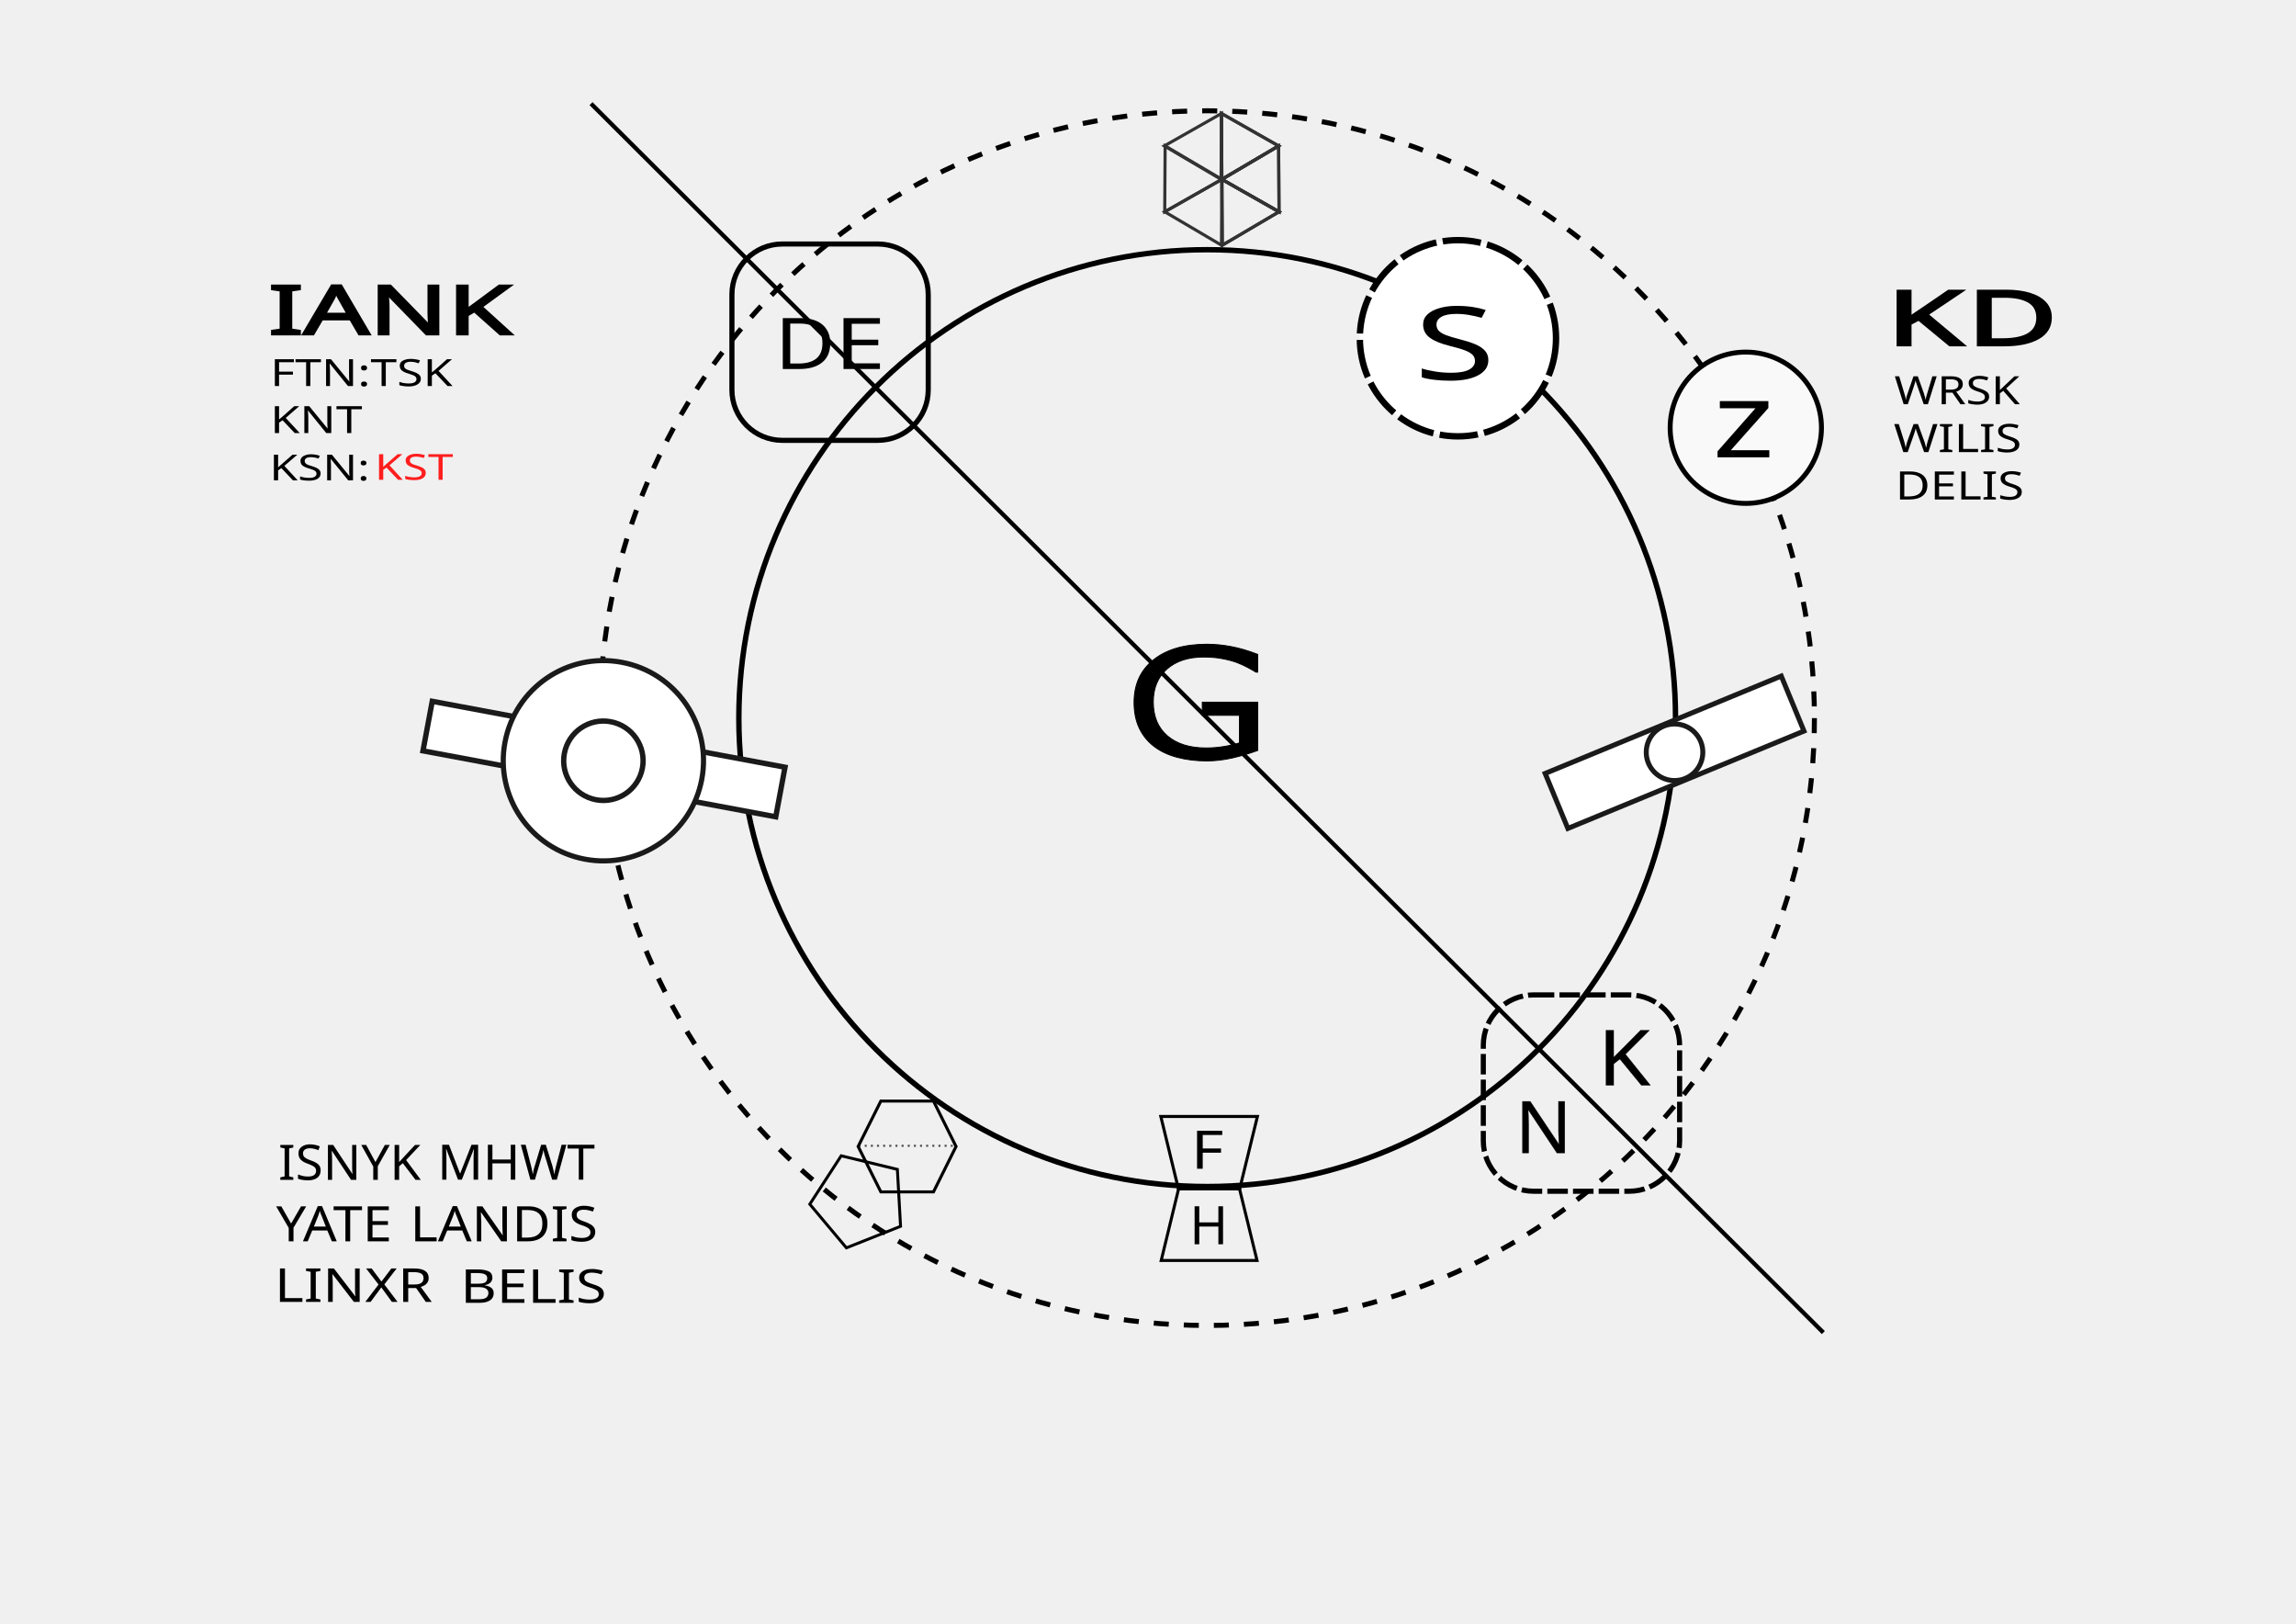
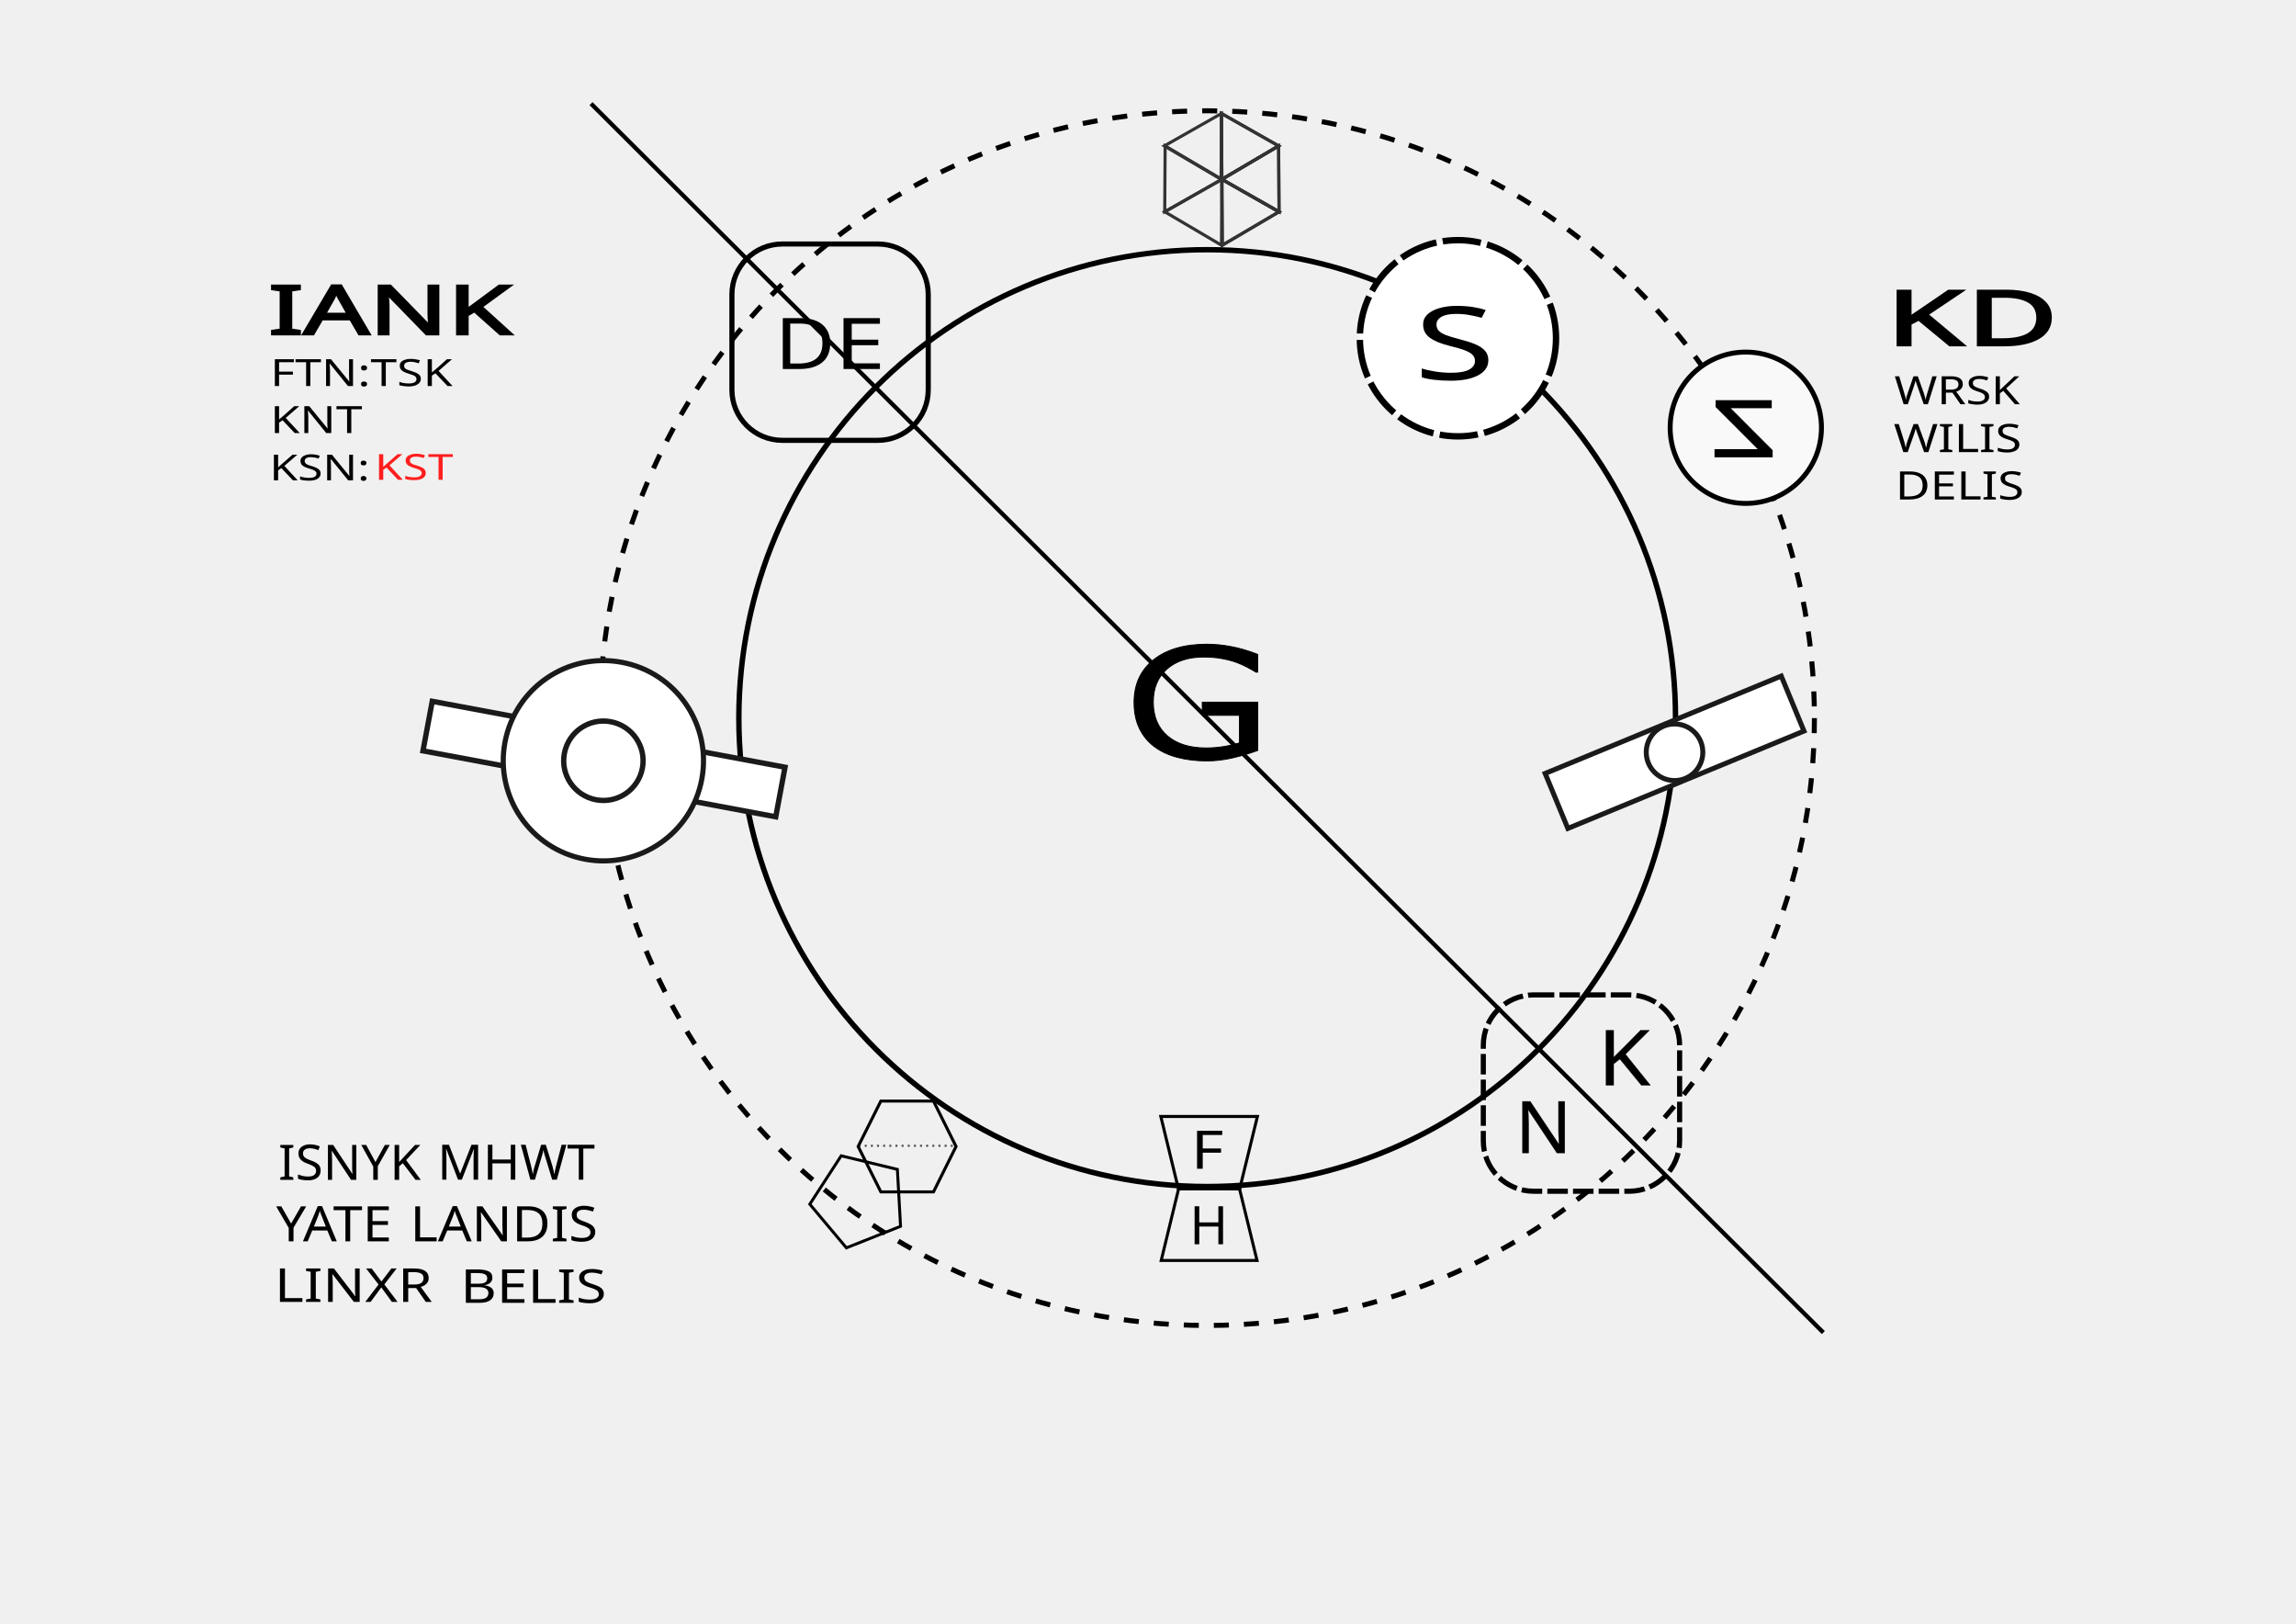
<svg xmlns="http://www.w3.org/2000/svg" width="297mm" height="210mm" viewBox="0 0 297 210" version="1.1" id="svg5" xml:space="preserve">
  <defs id="defs2" />
  <g id="layer1">
    <path id="path932" style="fill:none;stroke:#000000;stroke-width:0.648;stroke-dasharray:1.945, 1.945" d="M 234.705,92.877 A 78.55,78.55 0 0 1 156.156,171.426 78.55,78.55 0 0 1 77.606,92.877 78.55,78.55 0 0 1 156.156,14.327 78.55,78.55 0 0 1 234.705,92.877 Z" />
    <path id="circle12469" style="fill:none;stroke:#000000;stroke-width:0.7" d="M 216.738,92.877 A 60.582,60.582 0 0 1 156.156,153.459 60.582,60.582 0 0 1 95.573,92.877 60.582,60.582 0 0 1 156.156,32.294 60.582,60.582 0 0 1 216.738,92.877 Z" />
    <path style="fill:#000000;stroke:#4d4d4d;stroke-width:0.265;stroke-linecap:butt;stroke-linejoin:miter;stroke-dasharray:0.265, 0.53;stroke-dashoffset:0;stroke-opacity:1" d="m 111.058,148.19 h 12.621" id="path5" />
    <path id="path38" d="M 76.453,13.405 235.859,172.348" style="fill:#000000;fill-opacity:1;stroke:#000000;stroke-width:0.55;stroke-linecap:butt;stroke-linejoin:miter;stroke-miterlimit:4;stroke-dasharray:none;stroke-dashoffset:0;stroke-opacity:1" />
    <path id="rect1002-0" style="fill:#ffffff;stroke:#1a1a1a;stroke-width:0.691;stroke-dasharray:none" d="m 55.913,90.702 45.633,8.527 -1.198,6.41 -45.633,-8.527 z" />
    <path id="circle1004-4" style="fill:#ffffff;stroke:#1a1a1a;stroke-width:0.665;stroke-dasharray:none" d="M 90.783,100.769 A 12.952,12.952 0 0 1 75.672,111.122 12.952,12.952 0 0 1 65.319,96.011 12.952,12.952 0 0 1 80.43,85.659 12.952,12.952 0 0 1 90.783,100.769 Z" />
    <path id="circle1006-9" style="fill:none;stroke:#1a1a1a;stroke-width:0.69;stroke-dasharray:none" d="m 83.1,99.334 a 5.136,5.136 0 0 1 -5.992,4.105 5.136,5.136 0 0 1 -4.105,-5.992 5.136,5.136 0 0 1 5.992,-4.105 5.136,5.136 0 0 1 4.105,5.992 z" />
    <path id="circle1008-2" style="fill:none;stroke-width:0.69;stroke-dasharray:none" d="m 82.102,99.147 a 4.121,4.121 0 0 1 -4.808,3.294 4.121,4.121 0 0 1 -3.294,-4.808 4.121,4.121 0 0 1 4.808,-3.294 4.121,4.121 0 0 1 3.294,4.808 z" />
    <path style="fill:none;stroke:#000000;stroke-width:0.378;stroke-linecap:butt;stroke-linejoin:miter;stroke-miterlimit:5.5;stroke-dasharray:none;stroke-opacity:1" d="m 104.751,155.744 4.062,-6.26 7.267,1.758 0.412,7.362 -7.006,2.784 z" id="path1071" />
    <text id="text31076" y="42.513" x="31.055" style="font-size:5.475px;line-height:1.25;font-family:sans-serif;fill:#000000;stroke:none;stroke-width:0.411" xml:space="preserve" transform="scale(1.125619,0.8884)">
      <tspan style="fill:#000000;stroke:none;stroke-width:0.411" y="42.513" x="31.055" id="tspan31074" />
      <tspan style="fill:#000000;stroke:none;stroke-width:0.411" y="49.357" x="31.055" id="tspan9" />
      <tspan style="fill:#000000;stroke:none;stroke-width:0.411" y="56.2" x="31.055" id="tspan5">FTN:TSK</tspan>
      <tspan style="fill:#000000;stroke:none;stroke-width:0.411" y="63.044" x="31.055" id="tspan36">KNT</tspan>
      <tspan style="fill:#000000;stroke:none;stroke-width:0.411" y="69.887" x="31.055" id="tspan11" />
      <tspan style="fill:#000000;stroke:none;stroke-width:0.411" y="76.73" x="31.055" id="tspan10" />
    </text>
    <path style="fill:none;stroke:#000000;stroke-width:0.392;stroke-linecap:butt;stroke-linejoin:miter;stroke-miterlimit:8;stroke-dasharray:none;stroke-opacity:1" d="m 150.159,144.399 2.27,9.347 h 7.936 l 2.289,-9.347 z" id="path34220" />
    <text id="text24080-5" y="159.157" x="155.589" style="font-size:6.804px;line-height:1.25;font-family:sans-serif;stroke-width:0.51" xml:space="preserve" transform="scale(0.9890069,1.011115)">
      <tspan style="stroke-width:0.51" y="159.157" x="155.589" id="tspan24078-8">H</tspan>
    </text>
    <path style="fill:none;stroke:#000000;stroke-width:0.389px;stroke-linecap:butt;stroke-linejoin:miter;stroke-miterlimit:8;stroke-dasharray:none;stroke-opacity:1" d="m 150.209,163.019 2.252,-9.273 h 7.873 l 2.27,9.273 z" id="path314" />
    <path id="rect12467" style="fill:none;stroke:#000000;stroke-width:0.664;stroke-dasharray:2.656, 0.664" d="m 198.401,128.674 h 12.342 c 3.616,0 6.526,2.911 6.526,6.526 v 12.342 c 0,3.616 -2.911,6.526 -6.526,6.526 H 198.401 c -3.616,0 -6.526,-2.911 -6.526,-6.526 v -12.342 c 0,-3.616 2.911,-6.526 6.526,-6.526 z" />
    <text id="text12587" y="26.117" x="28.223" style="font-size:10.839px;line-height:0;font-family:sans-serif;fill:#000000;stroke:#000000;stroke-width:0.34;stroke-dasharray:none" xml:space="preserve" transform="scale(1.230601,0.8126113)">
      <tspan style="line-height:1.25;fill:#000000;stroke:#000000;stroke-width:0.34;stroke-dasharray:none" y="26.117" x="28.223" id="tspan12579" />
      <tspan style="line-height:1.25;fill:#000000;stroke:#000000;stroke-width:0.34;stroke-dasharray:none" y="39.665" x="28.223" id="tspan12581" />
      <tspan style="font-style:normal;font-variant:normal;font-weight:normal;font-stretch:normal;line-height:1.25;font-family:sans-serif;-inkscape-font-specification:sans-serif;fill:#000000;stroke:#000000;stroke-width:0.34;stroke-dasharray:none" id="tspan34" x="28.223" y="53.213">IANK</tspan>
      <tspan style="line-height:1.25;fill:#000000;stroke:#000000;stroke-width:0.34;stroke-dasharray:none" y="66.761" x="28.223" id="tspan12583" />
      <tspan style="line-height:1.25;fill:#000000;stroke:#000000;stroke-width:0.34;stroke-dasharray:none" y="73.535" x="28.223" id="tspan12585" />
    </text>
    <text id="text12597" y="156.301" x="40.219" style="font-size:3.528px;line-height:1.25;font-family:sans-serif;stroke-width:0.265" xml:space="preserve">
      <tspan style="stroke-width:0.265" y="156.301" x="40.219" id="tspan12589" />
      <tspan style="stroke-width:0.265" y="160.71" x="40.219" id="tspan12591" />
      <tspan style="stroke-width:0.265" y="165.12" x="40.219" id="tspan12593" />
      <tspan style="stroke-width:0.265" y="169.53" x="40.219" id="tspan12595" />
    </text>
    <text xml:space="preserve" style="font-size:10.472px;line-height:1.25;font-family:sans-serif;letter-spacing:0px;stroke:#000000;stroke-width:0.04;stroke-dasharray:none" x="196.937" y="147.316" id="text12605" transform="scale(1.0495,0.952835)">
      <tspan id="tspan12603" style="stroke:#000000;stroke-width:0.04;stroke-dasharray:none" x="196.937" y="147.316">K</tspan>
    </text>
    <text id="text35510" y="164.932" x="141.179" style="font-size:7.506px;line-height:1.25;font-family:sans-serif;stroke-width:0.563" xml:space="preserve" transform="scale(1.091131,0.9164802)">
      <tspan style="stroke-width:0.563" y="164.932" x="141.179" id="tspan35508">F</tspan>
    </text>
    <text xml:space="preserve" style="font-size:9.495px;line-height:1.25;font-family:sans-serif;letter-spacing:0px;stroke:#000000;stroke-width:0.04;stroke-dasharray:none" x="192.787" y="151.607" id="text6192" transform="scale(1.016714,0.9835609)">
      <tspan id="tspan6190" style="stroke:#000000;stroke-width:0.04;stroke-dasharray:none" x="192.787" y="151.607">N</tspan>
    </text>
    <path id="path47-7-0" d="m 150.664,27.391 0.052,-8.519 7.341,4.323 z" style="fill:none;fill-opacity:1;stroke:#333333;stroke-width:0.4;stroke-linecap:butt;stroke-linejoin:miter;stroke-miterlimit:4;stroke-dasharray:none;stroke-opacity:1" />
    <path id="path1481-2" d="m 150.664,27.391 7.341,4.323 0.052,-8.519 z" style="fill:none;fill-opacity:1;stroke:#333333;stroke-width:0.4;stroke-linecap:butt;stroke-linejoin:miter;stroke-miterlimit:4;stroke-dasharray:none;stroke-opacity:1" />
    <path id="path2471-0" d="m 165.45,27.391 -0.052,-8.519 -7.341,4.323 z" style="fill:none;fill-opacity:1;stroke:#333333;stroke-width:0.4;stroke-linecap:butt;stroke-linejoin:miter;stroke-miterlimit:4;stroke-dasharray:none;stroke-opacity:1" />
    <path id="path2473-6" d="m 165.45,27.391 -7.341,4.323 -0.052,-8.519 z" style="fill:none;fill-opacity:1;stroke:#333333;stroke-width:0.4;stroke-linecap:butt;stroke-linejoin:miter;stroke-miterlimit:4;stroke-dasharray:none;stroke-opacity:1" />
    <path id="path2481-3" d="m 165.45,27.391 -0.052,-8.519 -7.341,4.323 z" style="fill:none;fill-opacity:1;stroke:#333333;stroke-width:0.4;stroke-linecap:butt;stroke-linejoin:miter;stroke-miterlimit:4;stroke-dasharray:none;stroke-opacity:1" />
    <path id="path2483-0" d="m 165.45,27.391 -7.341,4.323 -0.052,-8.519 z" style="fill:none;fill-opacity:1;stroke:#333333;stroke-width:0.4;stroke-linecap:butt;stroke-linejoin:miter;stroke-miterlimit:4;stroke-dasharray:none;stroke-opacity:1" />
    <path id="path2493-9" d="m 150.612,18.872 7.341,4.323 0.052,-8.519 z" style="fill:none;fill-opacity:1;stroke:#333333;stroke-width:0.4;stroke-linecap:butt;stroke-linejoin:miter;stroke-miterlimit:4;stroke-dasharray:none;stroke-opacity:1" />
    <path id="path2495-5" d="m 165.397,18.872 -7.341,4.323 -0.052,-8.519 z" style="fill:none;fill-opacity:1;stroke:#333333;stroke-width:0.4;stroke-linecap:butt;stroke-linejoin:miter;stroke-miterlimit:4;stroke-dasharray:none;stroke-opacity:1" />
    <path id="path2497-5" d="m 165.397,18.872 -7.341,4.323 -0.052,-8.519 z" style="fill:none;fill-opacity:1;stroke:#333333;stroke-width:0.4;stroke-linecap:butt;stroke-linejoin:miter;stroke-miterlimit:4;stroke-dasharray:none;stroke-opacity:1" />
    <path style="fill:none;stroke:#000000;stroke-width:0.392;stroke-linecap:butt;stroke-linejoin:miter;stroke-miterlimit:5.5;stroke-dasharray:none;stroke-opacity:1" d="m 111.006,148.278 2.937,-5.874 h 6.809 l 2.918,5.874 -2.918,5.874 h -6.809 z" id="path43" />
    <path style="fill:none;stroke:#000000;stroke-width:0.265px;stroke-linecap:butt;stroke-linejoin:miter;stroke-opacity:1" d="M 111.145,148.203 Z" id="path4" />
    <text xml:space="preserve" style="font-size:12.605px;line-height:1.25;font-family:sans-serif;letter-spacing:0px;fill:#000000;fill-opacity:1;stroke:#000000;stroke-width:0.368;stroke-dasharray:none;stroke-opacity:1" x="190.932" y="57.064" id="text2" transform="scale(1.278018,0.7824613)">
      <tspan id="tspan2" style="fill:#000000;fill-opacity:1;stroke:#000000;stroke-width:0.368;stroke-dasharray:none;stroke-opacity:1" x="190.932" y="57.064">K</tspan>
    </text>
    <text xml:space="preserve" style="font-size:12.605px;line-height:1.25;font-family:sans-serif;letter-spacing:0px;fill:#000000;fill-opacity:1;stroke:#000000;stroke-width:0.368;stroke-dasharray:none;stroke-opacity:1" x="199.054" y="57.064" id="text7" transform="scale(1.278018,0.7824613)">
      <tspan id="tspan7" style="fill:#000000;fill-opacity:1;stroke:#000000;stroke-width:0.368;stroke-dasharray:none;stroke-opacity:1" x="199.054" y="57.064">D</tspan>
    </text>
    <text xml:space="preserve" style="font-size:10.3px;line-height:1.25;font-family:sans-serif;letter-spacing:0px;stroke-width:0.644" x="248.551" y="43.105" id="text8" transform="scale(1.033414,0.967666)">
      <tspan id="tspan8" style="stroke-width:0.644" x="248.551" y="43.105" />
    </text>
    <path id="path12" style="fill:#ffffff;stroke:#1a1a1a;stroke-width:0.643;stroke-dasharray:none" d="m 199.873,100.032 30.542,-12.595 2.939,7.112 -30.542,12.595 z" />
    <path id="path13" style="fill:#ffffff;stroke:#1a1a1a;stroke-width:0.643;stroke-dasharray:none" d="m 220.27,97.306 a 3.66,3.66 0 0 1 -3.673,3.647 3.66,3.66 0 0 1 -3.647,-3.673 3.66,3.66 0 0 1 3.673,-3.647 3.66,3.66 0 0 1 3.647,3.673 z" />
    <text id="text23" y="50.277" x="30.977" style="font-size:5.24px;line-height:1.25;font-family:sans-serif;fill:#000000;fill-opacity:1;stroke:none;stroke-width:0.14;stroke-dasharray:none;stroke-opacity:0.927" xml:space="preserve" transform="scale(1.125619,0.8884)">
      <tspan style="fill:#000000;fill-opacity:1;stroke:none;stroke-width:0.14;stroke-dasharray:none;stroke-opacity:0.927" y="50.277" x="30.977" id="tspan13" />
      <tspan style="fill:#000000;fill-opacity:1;stroke:none;stroke-width:0.14;stroke-dasharray:none;stroke-opacity:0.927" y="56.827" x="30.977" id="tspan14" />
      <tspan style="fill:#000000;fill-opacity:1;stroke:none;stroke-width:0.14;stroke-dasharray:none;stroke-opacity:0.927" y="63.378" x="30.977" id="tspan15" />
      <tspan style="fill:#000000;fill-opacity:1;stroke:none;stroke-width:0.14;stroke-dasharray:none;stroke-opacity:0.927" y="69.928" x="30.977" id="tspan21">KSN:</tspan>
      <tspan style="fill:#000000;fill-opacity:1;stroke:none;stroke-width:0.14;stroke-dasharray:none;stroke-opacity:0.927" y="76.479" x="30.977" id="tspan22" />
      <tspan style="fill:#000000;fill-opacity:1;stroke:none;stroke-width:0.14;stroke-dasharray:none;stroke-opacity:0.927" y="83.029" x="30.977" id="tspan23" />
    </text>
    <text id="text12601" y="11.655" x="-64.275" style="font-size:5.874px;line-height:1.25;font-family:sans-serif;fill:#000000;stroke-width:0.441" xml:space="preserve">
      <tspan id="tspan12599" style="fill:#000000;stroke-width:0.441" y="11.655" x="-64.275" />
    </text>
    <text id="text10705-7" y="54.843" x="354.88" style="font-size:5.522px;line-height:1.25;font-family:sans-serif;fill:#000000;stroke-width:0.414" xml:space="preserve">
      <tspan style="fill:#000000;stroke-width:0.414" y="54.843" x="354.88" id="tspan11155-7" />
      <tspan id="tspan10701-5" style="fill:#000000;stroke-width:0.414" y="61.746" x="354.88" />
      <tspan id="tspan10703-5" style="fill:#000000;stroke-width:0.414" y="68.649" x="354.88" />
    </text>
    <text id="text46" y="150.574" x="31.435" style="font-size:6.072px;line-height:1.25;font-family:sans-serif;fill:#000000;stroke:#000000;stroke-width:0;stroke-dasharray:none" xml:space="preserve" transform="scale(1.071535,0.9332407)">
      <tspan style="fill:#000000;stroke:#000000;stroke-width:0;stroke-dasharray:none" y="150.574" x="31.435" id="tspan41" />
      <tspan style="fill:#000000;stroke:#000000;stroke-width:0;stroke-dasharray:none" y="158.165" x="31.435" id="tspan42" />
      <tspan style="fill:#000000;stroke:#000000;stroke-width:0;stroke-dasharray:none" y="165.755" x="31.435" id="tspan44" />
      <tspan style="fill:#000000;stroke:#000000;stroke-width:0;stroke-dasharray:none" y="173.346" x="31.435" id="tspan45" />
      <tspan style="fill:#000000;stroke:#000000;stroke-width:0;stroke-dasharray:none" y="180.936" x="31.435" id="tspan46" />
    </text>
    <text id="text12587-5" y="184.033" x="32.492" style="font-size:6.603px;line-height:1.25;font-family:sans-serif;fill:#000000;stroke:none;stroke-width:0;stroke-dasharray:none" xml:space="preserve" transform="scale(1.092978,0.9149315)">
      <tspan style="fill:#000000;stroke:none;stroke-width:0;stroke-dasharray:none" y="184.033" x="32.492" id="tspan29602-0">LINXR</tspan>
      <tspan style="fill:#000000;stroke:none;stroke-width:0;stroke-dasharray:none" y="192.287" x="32.492" id="tspan12583-4" />
      <tspan style="fill:#000000;stroke:none;stroke-width:0;stroke-dasharray:none" y="200.54" x="32.492" id="tspan12585-1" />
    </text>
    <text id="text66" y="184.165" x="54.492" style="font-size:6.603px;line-height:1.25;font-family:sans-serif;stroke:#000000;stroke-width:0;stroke-dasharray:none;stroke-opacity:1" xml:space="preserve" transform="scale(1.092978,0.9149315)">
      <tspan style="stroke:#000000;stroke-width:0;stroke-dasharray:none;stroke-opacity:1" y="184.165" x="54.492" id="tspan64">BELIS</tspan>
      <tspan style="stroke:#000000;stroke-width:0;stroke-dasharray:none;stroke-opacity:1" y="192.418" x="54.492" id="tspan65" />
      <tspan style="stroke:#000000;stroke-width:0;stroke-dasharray:none;stroke-opacity:1" y="200.672" x="54.492" id="tspan66" />
    </text>
    <path id="circle12537-9" style="fill:#f9f9f9;stroke:#000000;stroke-width:0.637" d="m 235.615,55.322 a 9.786,9.786 0 0 1 -9.786,9.786 9.786,9.786 0 0 1 -9.786,-9.786 9.786,9.786 0 0 1 9.786,-9.786 9.786,9.786 0 0 1 9.786,9.786 z" />
    <text id="text2301-22" y="73.506" x="295.274" style="font-size:5.134px;line-height:1.25;font-family:sans-serif;fill:#000000;stroke-width:0.385" xml:space="preserve" transform="scale(1.084013,0.9224983)">
      <tspan style="fill:#000000;stroke-width:0.385" y="73.506" x="295.274" rotate="0 0 0 0 0 0" id="tspan1-4" />
    </text>
    <text id="text34" y="50.581" x="221.9" style="font-size:5.586px;line-height:1.25;font-family:sans-serif;stroke-width:0.419" xml:space="preserve" transform="scale(1.103939,0.9058474)">
      <tspan style="stroke-width:0.419" y="50.581" x="221.9" id="tspan30-1" />
      <tspan style="stroke-width:0.419" y="57.564" x="221.9" id="tspan31-0" />
      <tspan style="stroke-width:0.419" y="64.546" x="221.9" id="tspan32-3">WILIS</tspan>
      <tspan style="stroke-width:0.419" y="71.529" x="221.9" id="tspan33" />
      <tspan style="stroke-width:0.419" y="78.511" x="221.9" id="tspan34-6" />
    </text>
    <text id="text55" y="57.353" x="222.088" style="font-size:5.586px;line-height:1.25;font-family:sans-serif;stroke-width:0.419" xml:space="preserve" transform="scale(1.103939,0.9058474)">
      <tspan style="stroke-width:0.419" y="57.353" x="222.088" id="tspan51" />
      <tspan style="stroke-width:0.419" y="64.335" x="222.088" id="tspan52" />
      <tspan style="stroke-width:0.419" y="71.317" x="222.088" id="tspan53">DELIS</tspan>
      <tspan style="stroke-width:0.419" y="78.3" x="222.088" id="tspan54" />
      <tspan style="stroke-width:0.419" y="85.282" x="222.088" id="tspan55" />
    </text>
    <path id="path1182-4" style="fill:#ffffff;stroke:#000000;stroke-width:0.826;stroke-dasharray:4.956, 0.826" d="m 201.28,43.747 a 12.688,12.688 0 0 1 -12.688,12.688 12.688,12.688 0 0 1 -12.688,-12.688 12.688,12.688 0 0 1 12.688,-12.688 12.688,12.688 0 0 1 12.688,12.688 z" />
    <text id="text58" y="166.99" x="51.003" style="font-size:6.588px;line-height:1.25;font-family:sans-serif;stroke-width:0.494" xml:space="preserve" transform="scale(1.040166,0.9613849)">
      <tspan style="stroke-width:0.494" y="166.99" x="51.003" id="tspan56">LANDIS</tspan>
      <tspan style="stroke-width:0.494" y="175.224" x="51.003" id="tspan57" />
      <tspan style="stroke-width:0.494" y="183.459" x="51.003" id="tspan58" />
    </text>
    <rect ry="6.526" rx="6.526" y="31.557" x="94.678" height="25.394" width="25.394" id="rect1002-8" style="fill:none;fill-opacity:1;stroke:#000000;stroke-width:0.664;stroke-miterlimit:4;stroke-dasharray:none;stroke-dashoffset:0" />
    <text xml:space="preserve" style="font-size:10.441px;line-height:1.25;font-family:sans-serif;letter-spacing:0px;stroke-width:0.653" x="95.304" y="54.064" id="text151-9" transform="scale(1.132816,0.882756)">
      <tspan id="tspan149-2" style="stroke-width:0.653" x="95.304" y="54.064">E</tspan>
    </text>
    <text xml:space="preserve" style="font-size:9.952px;line-height:1.25;font-family:sans-serif;letter-spacing:0px;stroke-width:0.622" x="92.814" y="51.531" id="text5-1" transform="scale(1.079731,0.9261563)">
      <tspan id="tspan5-4" style="font-style:normal;font-variant:normal;font-weight:normal;font-stretch:normal;font-family:sans-serif;-inkscape-font-specification:sans-serif;stroke-width:0.622" x="92.814" y="51.531">D</tspan>
    </text>
    <text id="text49" y="154.639" x="55.818" style="font-size:6.419px;line-height:1.25;font-family:sans-serif;stroke-width:0.481" xml:space="preserve" transform="scale(1.013549,0.9866322)">
      <tspan style="stroke-width:0.481" y="154.639" x="55.818" id="tspan43">MHWT</tspan>
      <tspan style="stroke-width:0.481" y="162.663" x="55.818" id="tspan47" />
      <tspan style="stroke-width:0.481" y="170.687" x="55.818" id="tspan49" />
    </text>
    <text id="text69" y="166.99" x="34.344" style="font-size:6.588px;line-height:1.25;font-family:sans-serif;stroke-width:0.494" xml:space="preserve" transform="scale(1.040166,0.9613849)">
      <tspan style="stroke-width:0.494" y="166.99" x="34.344" id="tspan62">YATE</tspan>
      <tspan style="stroke-width:0.494" y="175.224" x="34.344" id="tspan63" />
      <tspan style="stroke-width:0.494" y="183.459" x="34.344" id="tspan69" />
    </text>
    <text id="text77" y="154.663" x="35.526" style="font-size:6.419px;line-height:1.25;font-family:sans-serif;stroke-width:0.481" xml:space="preserve" transform="scale(1.013549,0.9866322)">
      <tspan style="stroke-width:0.481" y="154.663" x="35.526" id="tspan75">ISNYK </tspan>
      <tspan style="stroke-width:0.481" y="162.687" x="35.526" id="tspan76" />
      <tspan style="stroke-width:0.481" y="170.711" x="35.526" id="tspan77" />
    </text>
    <text id="text101" y="50.198" x="43.057" style="font-size:5.24px;line-height:1.25;font-family:sans-serif;fill:#ff1e1e;fill-opacity:1;stroke:#ff1c1c;stroke-width:0;stroke-dasharray:none;stroke-opacity:1" xml:space="preserve" transform="scale(1.125619,0.8884)">
      <tspan style="fill:#ff1e1e;fill-opacity:1;stroke:#ff1c1c;stroke-width:0;stroke-dasharray:none;stroke-opacity:1" y="50.198" x="43.057" id="tspan96" />
      <tspan style="fill:#ff1e1e;fill-opacity:1;stroke:#ff1c1c;stroke-width:0;stroke-dasharray:none;stroke-opacity:1" y="56.749" x="43.057" id="tspan97" />
      <tspan style="fill:#ff1e1e;fill-opacity:1;stroke:#ff1c1c;stroke-width:0;stroke-dasharray:none;stroke-opacity:1" y="63.299" x="43.057" id="tspan98" />
      <tspan style="fill:#ff1e1e;fill-opacity:1;stroke:#ff1c1c;stroke-width:0;stroke-dasharray:none;stroke-opacity:1" y="69.85" x="43.057" id="tspan99">KST</tspan>
      <tspan style="fill:#ff1e1e;fill-opacity:1;stroke:#ff1c1c;stroke-width:0;stroke-dasharray:none;stroke-opacity:1" y="76.4" x="43.057" id="tspan100" />
      <tspan style="fill:#ff1e1e;fill-opacity:1;stroke:#ff1c1c;stroke-width:0;stroke-dasharray:none;stroke-opacity:1" y="82.95" x="43.057" id="tspan101" />
    </text>
-     <text xml:space="preserve" style="font-size:15.211px;line-height:1.25;font-family:sans-serif;letter-spacing:0px;fill:#000000;fill-opacity:1;stroke:#000000;stroke-width:0;stroke-dasharray:none;stroke-opacity:1" x="197.404" y="66.369" id="text26" transform="scale(1.122105,0.8911824)">
-       <tspan id="tspan26" style="fill:#000000;fill-opacity:1;stroke:#000000;stroke-width:0;stroke-dasharray:none;stroke-opacity:1" x="197.404" y="66.369">z</tspan>
-     </text>
+     <path d="m -197.65,66.369 h -6.699 v -1.032 l 4.835,-6.098 h -4.731 v -1.166 h 6.469 v 0.995 l -4.857,6.12 h 4.984 z" id="text26" style="font-size:15.211px;line-height:1.25;letter-spacing:0px;stroke:#000000;stroke-width:0" transform="scale(-1.122105,0.8911824)" aria-label="z" />
    <text xml:space="preserve" style="font-size:15.854px;line-height:1.25;font-family:sans-serif;letter-spacing:0px;fill:#000000;fill-opacity:1;stroke:#000000;stroke-width:0;stroke-dasharray:none;stroke-opacity:1" x="152.131" y="59.056" id="text26-7" transform="scale(1.202516,0.8315896)">
      <tspan id="tspan26-2" style="fill:#000000;fill-opacity:1;stroke:#000000;stroke-width:0;stroke-dasharray:none;stroke-opacity:1" x="152.131" y="59.056">S</tspan>
    </text>
    <text id="text32" y="84.632" x="298.252" style="font-size:5.522px;line-height:1.25;font-family:sans-serif;fill:#000000;stroke-width:0.414" xml:space="preserve">
      <tspan style="fill:#000000;stroke-width:0.414" y="84.632" x="298.252" id="tspan30" />
      <tspan id="tspan31" style="fill:#000000;stroke-width:0.414" y="91.534" x="298.252" />
      <tspan id="tspan32" style="fill:#000000;stroke-width:0.414" y="98.437" x="298.252" />
    </text>
    <text id="text74" y="43.03" x="225.654" style="font-size:5.495px;line-height:1.25;font-family:sans-serif;stroke-width:0.412" xml:space="preserve" transform="scale(1.085926,0.9208733)">
      <tspan style="stroke-width:0.412" y="43.03" x="225.654" id="tspan70" />
      <tspan style="stroke-width:0.412" y="49.899" x="225.654" id="tspan71" />
      <tspan style="stroke-width:0.412" y="56.767" x="225.654" id="tspan72">WRSK</tspan>
      <tspan style="stroke-width:0.412" y="63.636" x="225.654" id="tspan73" />
      <tspan style="stroke-width:0.412" y="70.504" x="225.654" id="tspan74" />
    </text>
    <text id="text90" y="51.779" x="209.365" style="font-size:0.37px;line-height:1.25;font-family:sans-serif;fill:#f2f2f2;fill-opacity:1;stroke:none;stroke-width:0.002;stroke-dasharray:none;stroke-opacity:1" xml:space="preserve" transform="scale(1.233196,0.810901)">
      <tspan style="fill:#f2f2f2;fill-opacity:1;stroke:none;stroke-width:0.002;stroke-dasharray:none;stroke-opacity:1" y="51.779" x="209.365" id="tspan86" />
      <tspan style="fill:#f2f2f2;fill-opacity:1;stroke:none;stroke-width:0.002;stroke-dasharray:none;stroke-opacity:1" y="52.241" x="209.365" id="tspan87" />
      <tspan style="fill:#f2f2f2;fill-opacity:1;stroke:none;stroke-width:0.002;stroke-dasharray:none;stroke-opacity:1" y="52.704" x="209.365" id="tspan88">维吾尔-</tspan>
      <tspan style="fill:#f2f2f2;fill-opacity:1;stroke:none;stroke-width:0.002;stroke-dasharray:none;stroke-opacity:1" y="53.176" x="209.365" id="tspan91">VZN~CHN</tspan>
      <tspan style="fill:#f2f2f2;fill-opacity:1;stroke:none;stroke-width:0.002;stroke-dasharray:none;stroke-opacity:1" y="53.638" x="209.365" id="tspan89" />
      <tspan style="fill:#f2f2f2;fill-opacity:1;stroke:none;stroke-width:0.002;stroke-dasharray:none;stroke-opacity:1" y="54.101" x="209.365" id="tspan90" />
    </text>
    <path d="m 162.696,97.054 q -1.471,0.547 -3.219,0.957 -1.736,0.4 -3.363,0.4 -2.098,0 -3.846,-0.469 -1.748,-0.469 -2.978,-1.406 -1.242,-0.947 -1.917,-2.363 -0.675,-1.426 -0.675,-3.33 0,-3.486 2.508,-5.498 2.52,-2.021 6.908,-2.021 1.531,0 3.122,0.303 1.603,0.293 3.448,1.006 v 2.295 h -0.217 q -0.374,-0.234 -1.085,-0.615 -0.711,-0.381 -1.398,-0.635 -0.832,-0.303 -1.893,-0.498 -1.049,-0.205 -2.387,-0.205 -3.014,0 -4.774,1.572 -1.748,1.562 -1.748,4.238 0,2.822 1.832,4.394 1.832,1.562 4.991,1.562 1.157,0 2.303,-0.186 1.157,-0.186 2.025,-0.478 v -3.564 h -4.81 v -1.699 h 7.173 z" id="text92" style="font-size:25.95px;line-height:1.25;letter-spacing:0px;stroke:#000000;stroke-width:0.124" aria-label="G" />
    <text id="text16" y="-52.898" x="-211.941" style="font-size:0.37px;line-height:1.25;font-family:sans-serif;fill:#f2f2f2;fill-opacity:1;stroke:none;stroke-width:0.002;stroke-dasharray:none;stroke-opacity:1" xml:space="preserve" transform="scale(-1.233196,-0.810901)">
      <tspan style="fill:#f2f2f2;fill-opacity:1;stroke:none;stroke-width:0.002;stroke-dasharray:none;stroke-opacity:1" y="-52.898" x="-211.941" id="tspan1" />
      <tspan style="fill:#f2f2f2;fill-opacity:1;stroke:none;stroke-width:0.002;stroke-dasharray:none;stroke-opacity:1" y="-52.435" x="-211.941" id="tspan3" />
      <tspan style="fill:#f2f2f2;fill-opacity:1;stroke:none;stroke-width:0.002;stroke-dasharray:none;stroke-opacity:1" y="-51.973" x="-211.941" id="tspan4">WU JIN CHUN</tspan>
      <tspan style="fill:#f2f2f2;fill-opacity:1;stroke:none;stroke-width:0.002;stroke-dasharray:none;stroke-opacity:1" y="-51.51" x="-211.941" id="tspan6" />
      <tspan style="fill:#f2f2f2;fill-opacity:1;stroke:none;stroke-width:0.002;stroke-dasharray:none;stroke-opacity:1" y="-51.048" x="-211.941" id="tspan12" />
      <tspan style="fill:#f2f2f2;fill-opacity:1;stroke:none;stroke-width:0.002;stroke-dasharray:none;stroke-opacity:1" y="-50.585" x="-211.941" id="tspan16" />
    </text>
    <text id="text25" y="51.792" x="210.635" style="font-size:0.37px;line-height:1.25;font-family:sans-serif;fill:#f2f2f2;fill-opacity:1;stroke:none;stroke-width:0.002;stroke-dasharray:none;stroke-opacity:1" xml:space="preserve" transform="scale(1.233196,0.810901)">
      <tspan style="fill:#f2f2f2;fill-opacity:1;stroke:none;stroke-width:0.002;stroke-dasharray:none;stroke-opacity:1" y="51.792" x="210.635" id="tspan17" />
      <tspan style="fill:#f2f2f2;fill-opacity:1;stroke:none;stroke-width:0.002;stroke-dasharray:none;stroke-opacity:1" y="52.255" x="210.635" id="tspan18" />
      <tspan style="fill:#f2f2f2;fill-opacity:1;stroke:none;stroke-width:0.002;stroke-dasharray:none;stroke-opacity:1" y="52.717" x="210.635" id="tspan19">吴金春</tspan>
      <tspan style="fill:#f2f2f2;fill-opacity:1;stroke:none;stroke-width:0.002;stroke-dasharray:none;stroke-opacity:1" y="53.189" x="210.635" id="tspan20" />
      <tspan style="fill:#f2f2f2;fill-opacity:1;stroke:none;stroke-width:0.002;stroke-dasharray:none;stroke-opacity:1" y="53.652" x="210.635" id="tspan24" />
      <tspan style="fill:#f2f2f2;fill-opacity:1;stroke:none;stroke-width:0.002;stroke-dasharray:none;stroke-opacity:1" y="54.114" x="210.635" id="tspan25" />
    </text>
    <g id="g27">
      <text xml:space="preserve" style="font-size:4.233px;line-height:1.25;font-family:sans-serif;letter-spacing:0px;stroke-width:0.265" x="308.23" y="44.068" id="text27">
        <tspan id="tspan27" style="stroke-width:0.265" x="308.23" y="44.068">9</tspan>
      </text>
    </g>
  </g>
</svg>
